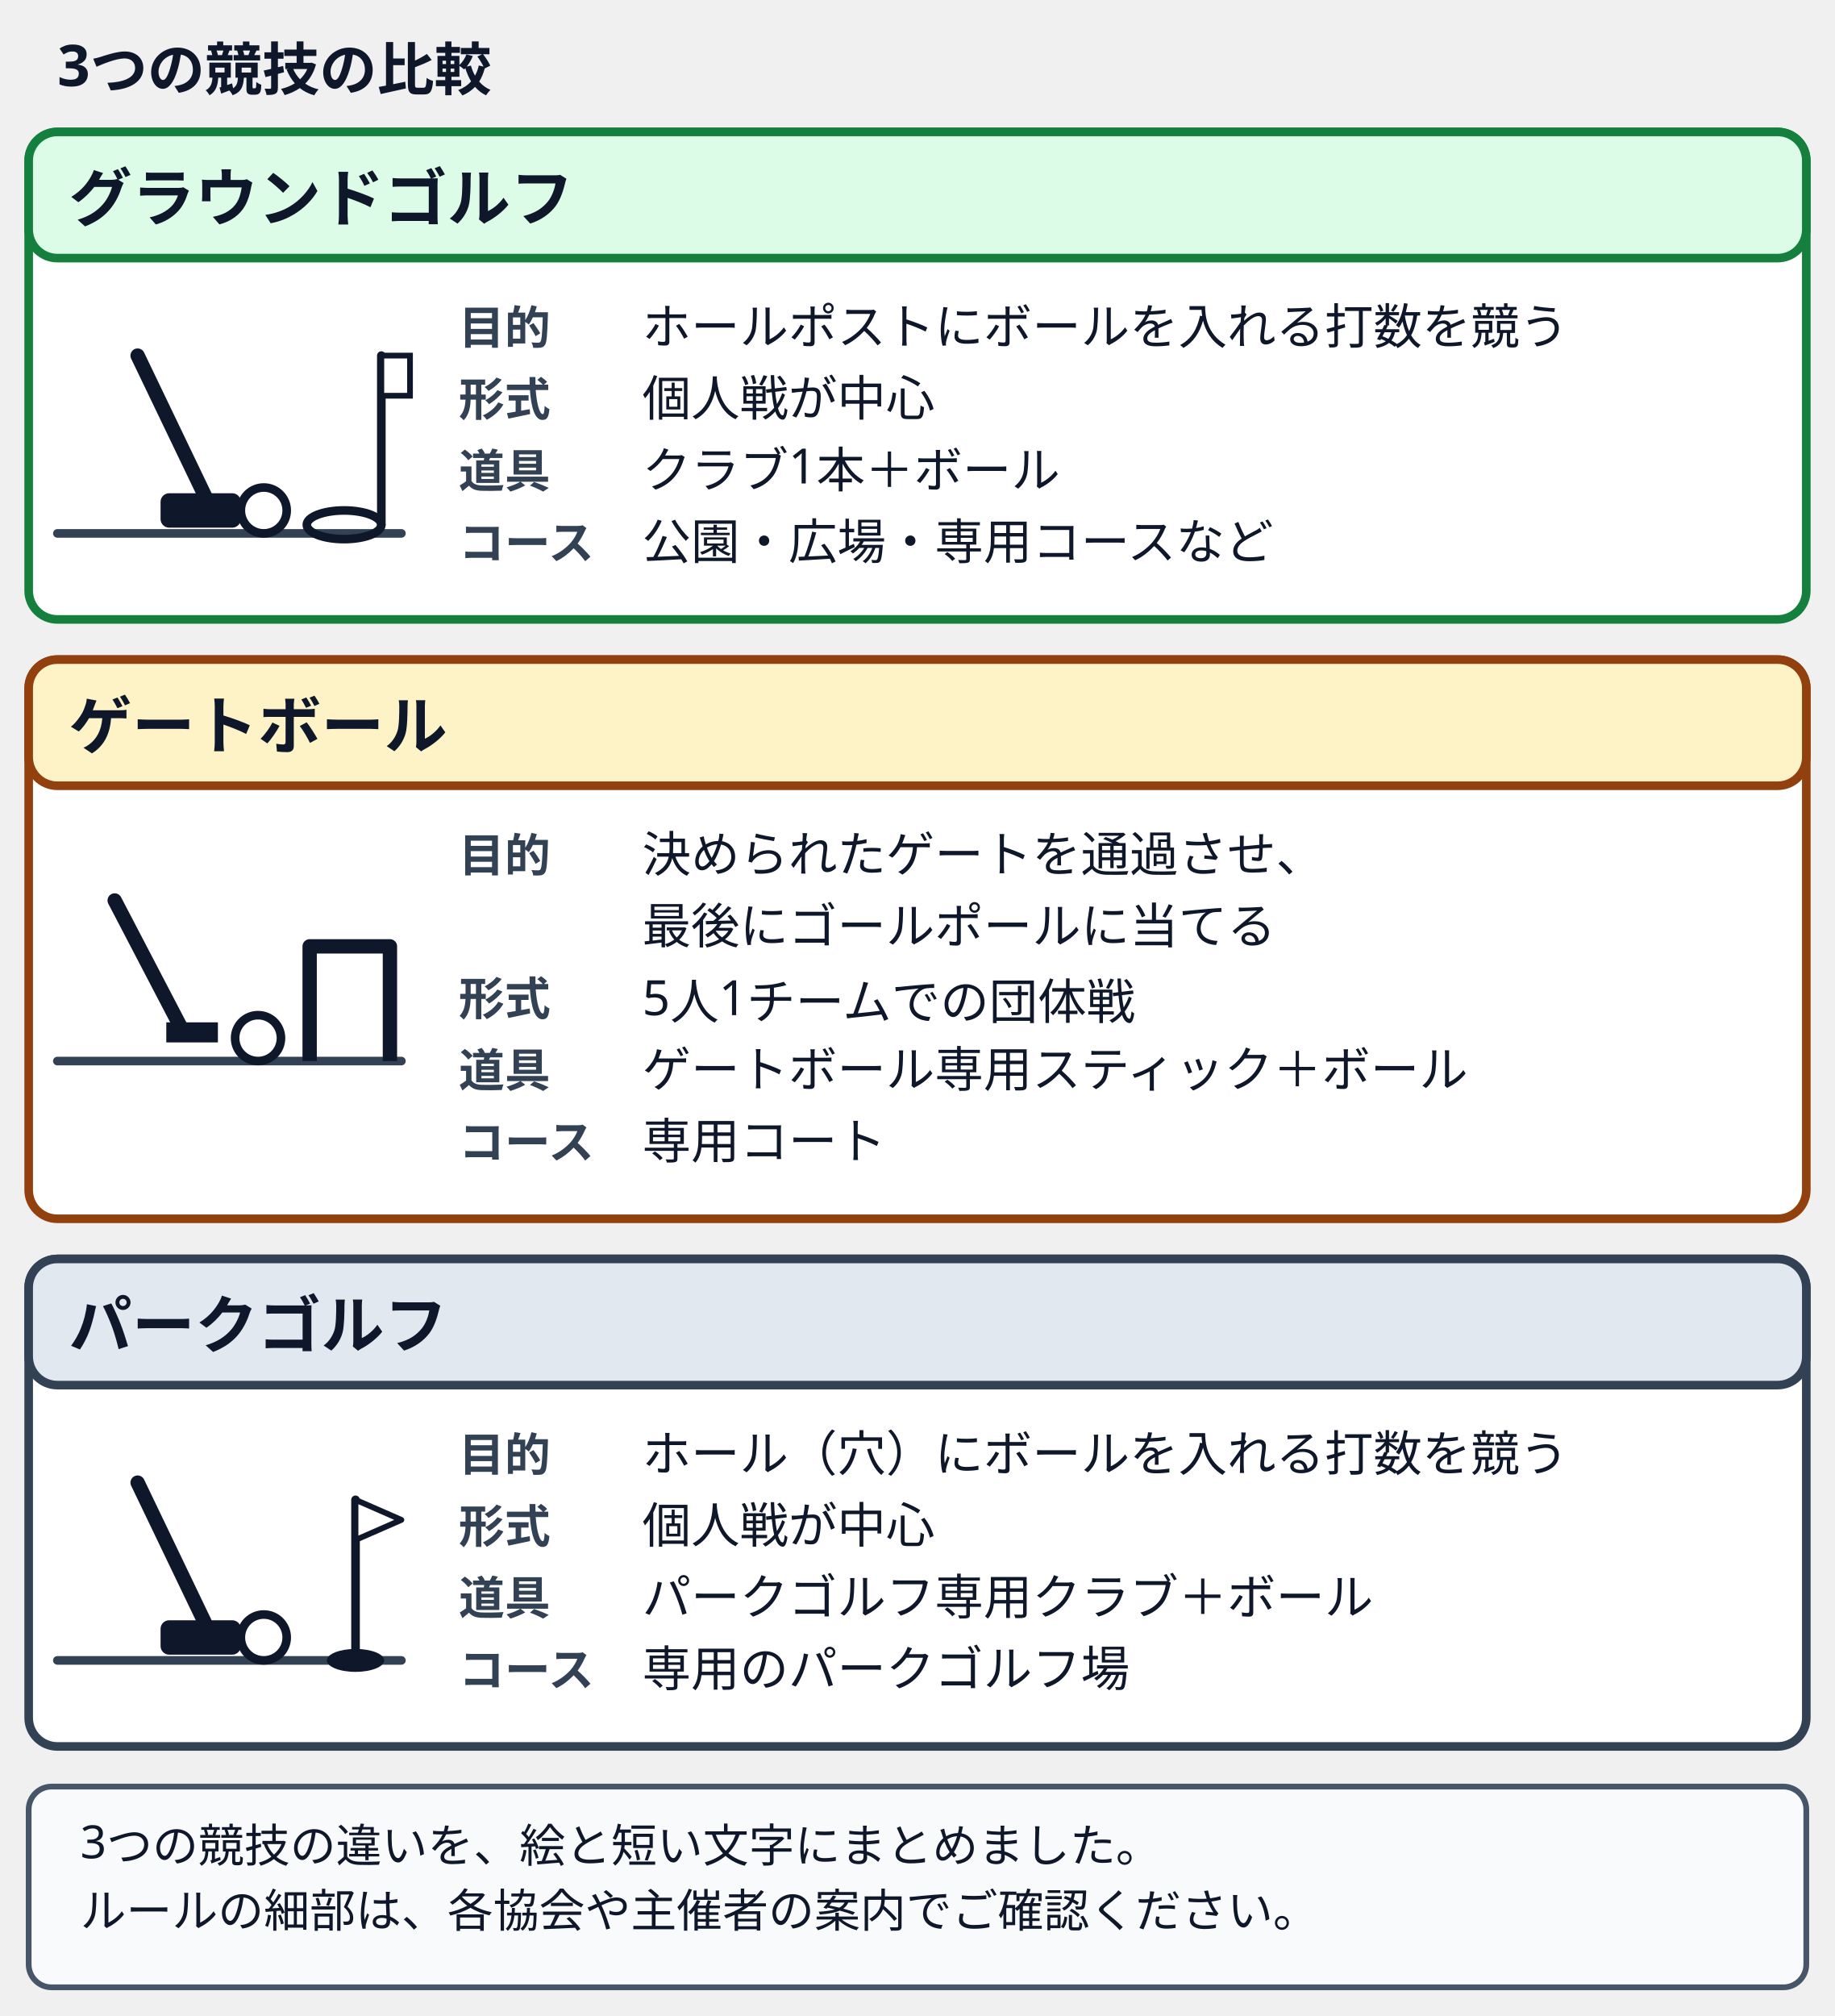
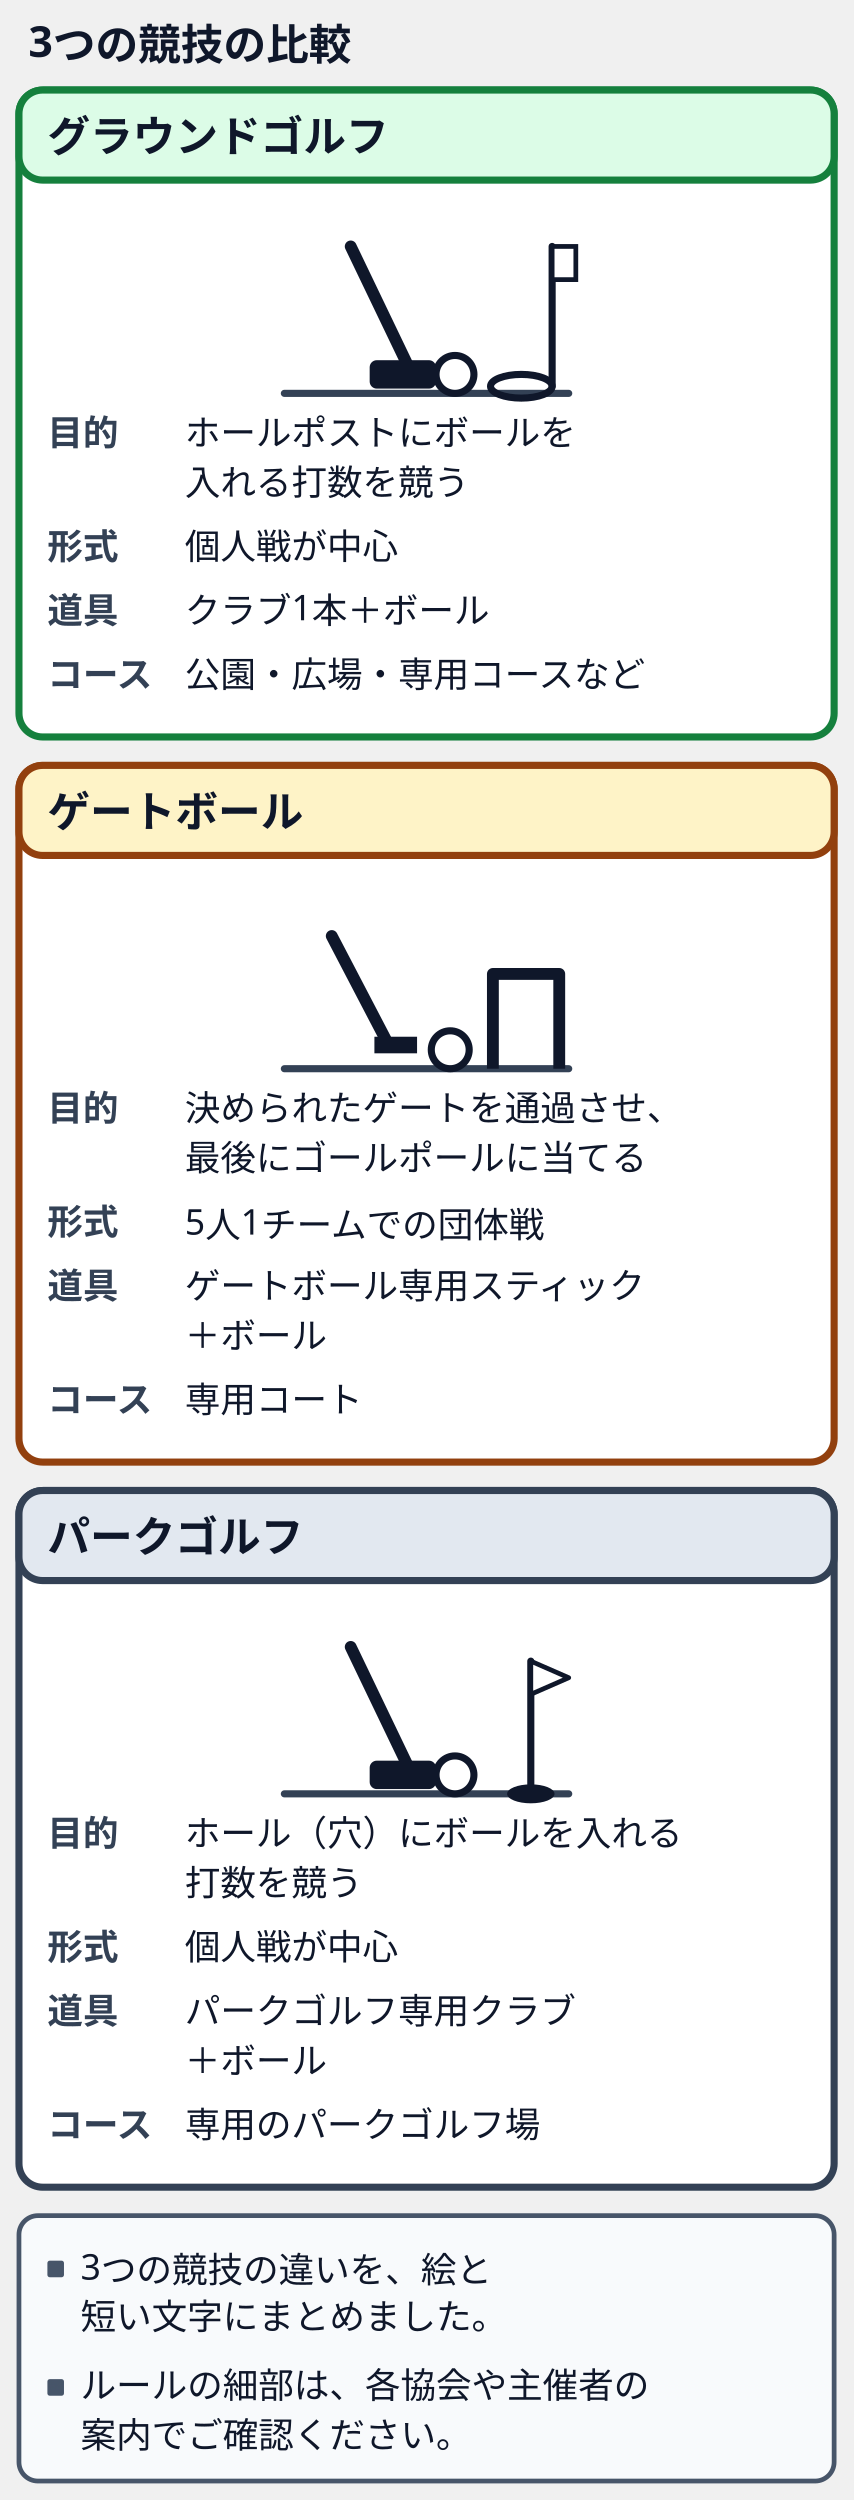
- <svg xmlns="http://www.w3.org/2000/svg" viewBox="0 0 640 703" role="img" aria-labelledby="compare-three-t compare-three-d" font-family="&quot;Hiragino Sans&quot;,&quot;Noto Sans JP&quot;,&quot;Yu Gothic&quot;,system-ui,sans-serif">
+ <svg xmlns="http://www.w3.org/2000/svg" viewBox="0 0 360 1055" role="img" aria-labelledby="compare-three-t compare-three-d" font-family="&quot;Hiragino Sans&quot;,&quot;Noto Sans JP&quot;,&quot;Yu Gothic&quot;,system-ui,sans-serif">
  <defs>
    <marker id="ah" viewBox="0 0 10 10" refX="8" refY="5" markerWidth="6" markerHeight="6" orient="auto-start-reverse">
      <path d="M0,0 L10,5 L0,10 z" fill="#334155" />
    </marker>
    <marker id="ah2" viewBox="0 0 10 10" refX="8" refY="5" markerWidth="14" markerHeight="14" markerUnits="userSpaceOnUse" orient="auto">
      <path d="M0,0 L10,5 L0,10 z" fill="#334155" />
    </marker>
  </defs>
-   <text x="20" y="30" font-size="20" font-weight="700" fill="#0f172a" text-anchor="start">3つの競技の比較</text>
-   <rect x="10" y="46" width="620" height="170" rx="10" fill="#ffffff" stroke="#15803d" stroke-width="3" />
-   <rect x="10" y="46" width="620" height="44" rx="10" fill="#dcfce7" stroke="#15803d" stroke-width="3" />
-   <text x="24" y="77" font-size="22" font-weight="700" fill="#0f172a" text-anchor="start">グラウンドゴルフ</text>
-   <line x1="20" y1="186" x2="140" y2="186" stroke="#334155" stroke-width="3" stroke-linecap="round" />
-   <line x1="48" y1="124" x2="72" y2="174" stroke="#0f172a" stroke-width="5" stroke-linecap="round" />
-   <rect x="56" y="172" width="28" height="12" rx="3" fill="#0f172a" />
-   <circle cx="92" cy="178" r="8" fill="#ffffff" stroke="#0f172a" stroke-width="3" />
-   <ellipse cx="120" cy="183" rx="13" ry="5" fill="none" stroke="#0f172a" stroke-width="3" />
-   <line x1="133" y1="183" x2="133" y2="124" stroke="#0f172a" stroke-width="3" stroke-linecap="round" />
-   <rect x="133" y="124" width="10" height="14" fill="#ffffff" stroke="#0f172a" stroke-width="2" />
-   <text x="160" y="120" font-size="16" font-weight="700" fill="#334155" text-anchor="start">目的</text>
-   <text x="224" y="120" font-size="17" font-weight="400" fill="#0f172a" text-anchor="start">ホールポストにボールを入れる打数を競う</text>
-   <text x="160" y="145" font-size="16" font-weight="700" fill="#334155" text-anchor="start">形式</text>
-   <text x="224" y="145" font-size="17" font-weight="400" fill="#0f172a" text-anchor="start">個人戦が中心</text>
-   <text x="160" y="170" font-size="16" font-weight="700" fill="#334155" text-anchor="start">道具</text>
-   <text x="224" y="170" font-size="17" font-weight="400" fill="#0f172a" text-anchor="start">クラブ1本＋ボール</text>
-   <text x="160" y="195" font-size="16" font-weight="700" fill="#334155" text-anchor="start">コース</text>
-   <text x="224" y="195" font-size="17" font-weight="400" fill="#0f172a" text-anchor="start">公園・広場・専用コースなど</text>
-   <rect x="10" y="230" width="620" height="195" rx="10" fill="#ffffff" stroke="#92400e" stroke-width="3" />
-   <rect x="10" y="230" width="620" height="44" rx="10" fill="#fef3c7" stroke="#92400e" stroke-width="3" />
-   <text x="24" y="261" font-size="22" font-weight="700" fill="#0f172a" text-anchor="start">ゲートボール</text>
-   <line x1="20" y1="370" x2="140" y2="370" stroke="#334155" stroke-width="3" stroke-linecap="round" />
-   <line x1="40" y1="314" x2="64" y2="360" stroke="#0f172a" stroke-width="5" stroke-linecap="round" />
-   <line x1="58" y1="360" x2="76" y2="360" stroke="#0f172a" stroke-width="7" stroke-linecap="butt" />
-   <circle cx="90" cy="362" r="8" fill="#ffffff" stroke="#0f172a" stroke-width="3" />
-   <path d="M108 370 V330 H136 V370" fill="none" stroke="#0f172a" stroke-width="5" stroke-linejoin="round" />
-   <text x="160" y="304" font-size="16" font-weight="700" fill="#334155" text-anchor="start">目的</text>
-   <text x="224" y="304" font-size="17" font-weight="400" fill="#0f172a" text-anchor="start">決められたゲートを通過させ、</text>
-   <text x="224" y="329" font-size="17" font-weight="400" fill="#0f172a" text-anchor="start">最後にゴールポールに当てる</text>
-   <text x="160" y="354" font-size="16" font-weight="700" fill="#334155" text-anchor="start">形式</text>
-   <text x="224" y="354" font-size="17" font-weight="400" fill="#0f172a" text-anchor="start">5人1チームでの団体戦</text>
-   <text x="160" y="379" font-size="16" font-weight="700" fill="#334155" text-anchor="start">道具</text>
-   <text x="224" y="379" font-size="17" font-weight="400" fill="#0f172a" text-anchor="start">ゲートボール専用スティック＋ボール</text>
-   <text x="160" y="404" font-size="16" font-weight="700" fill="#334155" text-anchor="start">コース</text>
-   <text x="224" y="404" font-size="17" font-weight="400" fill="#0f172a" text-anchor="start">専用コート</text>
-   <rect x="10" y="439" width="620" height="170" rx="10" fill="#ffffff" stroke="#334155" stroke-width="3" />
-   <rect x="10" y="439" width="620" height="44" rx="10" fill="#e2e8f0" stroke="#334155" stroke-width="3" />
-   <text x="24" y="470" font-size="22" font-weight="700" fill="#0f172a" text-anchor="start">パークゴルフ</text>
-   <line x1="20" y1="579" x2="140" y2="579" stroke="#334155" stroke-width="3" stroke-linecap="round" />
-   <line x1="48" y1="517" x2="72" y2="567" stroke="#0f172a" stroke-width="5" stroke-linecap="round" />
-   <rect x="56" y="565" width="28" height="12" rx="3" fill="#0f172a" />
-   <circle cx="92" cy="571" r="8" fill="#ffffff" stroke="#0f172a" stroke-width="3" />
-   <ellipse cx="124" cy="579" rx="10" ry="4" fill="#0f172a" />
-   <line x1="124" y1="579" x2="124" y2="523" stroke="#0f172a" stroke-width="3" stroke-linecap="round" />
-   <path d="M124 523 l16 7 l-16 7 z" fill="#ffffff" stroke="#0f172a" stroke-width="2" stroke-linejoin="round" />
-   <text x="160" y="513" font-size="16" font-weight="700" fill="#334155" text-anchor="start">目的</text>
-   <text x="224" y="513" font-size="17" font-weight="400" fill="#0f172a" text-anchor="start">ホール（穴）にボールを入れる打数を競う</text>
-   <text x="160" y="538" font-size="16" font-weight="700" fill="#334155" text-anchor="start">形式</text>
-   <text x="224" y="538" font-size="17" font-weight="400" fill="#0f172a" text-anchor="start">個人戦が中心</text>
-   <text x="160" y="563" font-size="16" font-weight="700" fill="#334155" text-anchor="start">道具</text>
-   <text x="224" y="563" font-size="17" font-weight="400" fill="#0f172a" text-anchor="start">パークゴルフ専用クラブ＋ボール</text>
-   <text x="160" y="588" font-size="16" font-weight="700" fill="#334155" text-anchor="start">コース</text>
-   <text x="224" y="588" font-size="17" font-weight="400" fill="#0f172a" text-anchor="start">専用のパークゴルフ場</text>
-   <rect x="10" y="623" width="620" height="70" rx="8" fill="#f8fafc" stroke="#475569" stroke-width="2" />
-   <text x="28" y="648" font-size="16" font-weight="400" fill="#0f172a" text-anchor="start">3つの競技の違いを、絵と短い文字にまとめました。</text>
-   <text x="28" y="672" font-size="16" font-weight="400" fill="#0f172a" text-anchor="start">ルールの細部は、各協会や主催者の案内でご確認ください。</text>
+   <text x="12" y="24" font-size="18" font-weight="700" fill="#0f172a" text-anchor="start">3つの競技の比較</text>
+   <rect x="8" y="38" width="344" height="273" rx="10" fill="#ffffff" stroke="#15803d" stroke-width="3" />
+   <rect x="8" y="38" width="344" height="38" rx="10" fill="#dcfce7" stroke="#15803d" stroke-width="3" />
+   <text x="20" y="64" font-size="18" font-weight="700" fill="#0f172a" text-anchor="start">グラウンドゴルフ</text>
+   <line x1="120" y1="166" x2="240" y2="166" stroke="#334155" stroke-width="3" stroke-linecap="round" />
+   <line x1="148" y1="104" x2="172" y2="154" stroke="#0f172a" stroke-width="5" stroke-linecap="round" />
+   <rect x="156" y="152" width="28" height="12" rx="3" fill="#0f172a" />
+   <circle cx="192" cy="158" r="8" fill="#ffffff" stroke="#0f172a" stroke-width="3" />
+   <ellipse cx="220" cy="163" rx="13" ry="5" fill="none" stroke="#0f172a" stroke-width="3" />
+   <line x1="233" y1="163" x2="233" y2="104" stroke="#0f172a" stroke-width="3" stroke-linecap="round" />
+   <rect x="233" y="104" width="10" height="14" fill="#ffffff" stroke="#0f172a" stroke-width="2" />
+   <text x="20" y="188" font-size="15" font-weight="700" fill="#334155" text-anchor="start">目的</text>
+   <text x="78" y="188" font-size="15" font-weight="400" fill="#0f172a" text-anchor="start">ホールポストにボールを</text>
+   <text x="78" y="209" font-size="15" font-weight="400" fill="#0f172a" text-anchor="start">入れる打数を競う</text>
+   <text x="20" y="236" font-size="15" font-weight="700" fill="#334155" text-anchor="start">形式</text>
+   <text x="78" y="236" font-size="15" font-weight="400" fill="#0f172a" text-anchor="start">個人戦が中心</text>
+   <text x="20" y="263" font-size="15" font-weight="700" fill="#334155" text-anchor="start">道具</text>
+   <text x="78" y="263" font-size="15" font-weight="400" fill="#0f172a" text-anchor="start">クラブ1本＋ボール</text>
+   <text x="20" y="290" font-size="15" font-weight="700" fill="#334155" text-anchor="start">コース</text>
+   <text x="78" y="290" font-size="15" font-weight="400" fill="#0f172a" text-anchor="start">公園・広場・専用コースなど</text>
+   <rect x="8" y="323" width="344" height="294" rx="10" fill="#ffffff" stroke="#92400e" stroke-width="3" />
+   <rect x="8" y="323" width="344" height="38" rx="10" fill="#fef3c7" stroke="#92400e" stroke-width="3" />
+   <text x="20" y="349" font-size="18" font-weight="700" fill="#0f172a" text-anchor="start">ゲートボール</text>
+   <line x1="120" y1="451" x2="240" y2="451" stroke="#334155" stroke-width="3" stroke-linecap="round" />
+   <line x1="140" y1="395" x2="164" y2="441" stroke="#0f172a" stroke-width="5" stroke-linecap="round" />
+   <line x1="158" y1="441" x2="176" y2="441" stroke="#0f172a" stroke-width="7" stroke-linecap="butt" />
+   <circle cx="190" cy="443" r="8" fill="#ffffff" stroke="#0f172a" stroke-width="3" />
+   <path d="M208 451 V411 H236 V451" fill="none" stroke="#0f172a" stroke-width="5" stroke-linejoin="round" />
+   <text x="20" y="473" font-size="15" font-weight="700" fill="#334155" text-anchor="start">目的</text>
+   <text x="78" y="473" font-size="15" font-weight="400" fill="#0f172a" text-anchor="start">決められたゲートを通過させ、</text>
+   <text x="78" y="494" font-size="15" font-weight="400" fill="#0f172a" text-anchor="start">最後にゴールポールに当てる</text>
+   <text x="20" y="521" font-size="15" font-weight="700" fill="#334155" text-anchor="start">形式</text>
+   <text x="78" y="521" font-size="15" font-weight="400" fill="#0f172a" text-anchor="start">5人1チームでの団体戦</text>
+   <text x="20" y="548" font-size="15" font-weight="700" fill="#334155" text-anchor="start">道具</text>
+   <text x="78" y="548" font-size="15" font-weight="400" fill="#0f172a" text-anchor="start">ゲートボール専用スティック</text>
+   <text x="78" y="569" font-size="15" font-weight="400" fill="#0f172a" text-anchor="start">＋ボール</text>
+   <text x="20" y="596" font-size="15" font-weight="700" fill="#334155" text-anchor="start">コース</text>
+   <text x="78" y="596" font-size="15" font-weight="400" fill="#0f172a" text-anchor="start">専用コート</text>
+   <rect x="8" y="629" width="344" height="294" rx="10" fill="#ffffff" stroke="#334155" stroke-width="3" />
+   <rect x="8" y="629" width="344" height="38" rx="10" fill="#e2e8f0" stroke="#334155" stroke-width="3" />
+   <text x="20" y="655" font-size="18" font-weight="700" fill="#0f172a" text-anchor="start">パークゴルフ</text>
+   <line x1="120" y1="757" x2="240" y2="757" stroke="#334155" stroke-width="3" stroke-linecap="round" />
+   <line x1="148" y1="695" x2="172" y2="745" stroke="#0f172a" stroke-width="5" stroke-linecap="round" />
+   <rect x="156" y="743" width="28" height="12" rx="3" fill="#0f172a" />
+   <circle cx="192" cy="749" r="8" fill="#ffffff" stroke="#0f172a" stroke-width="3" />
+   <ellipse cx="224" cy="757" rx="10" ry="4" fill="#0f172a" />
+   <line x1="224" y1="757" x2="224" y2="701" stroke="#0f172a" stroke-width="3" stroke-linecap="round" />
+   <path d="M224 701 l16 7 l-16 7 z" fill="#ffffff" stroke="#0f172a" stroke-width="2" stroke-linejoin="round" />
+   <text x="20" y="779" font-size="15" font-weight="700" fill="#334155" text-anchor="start">目的</text>
+   <text x="78" y="779" font-size="15" font-weight="400" fill="#0f172a" text-anchor="start">ホール（穴）にボールを入れる</text>
+   <text x="78" y="800" font-size="15" font-weight="400" fill="#0f172a" text-anchor="start">打数を競う</text>
+   <text x="20" y="827" font-size="15" font-weight="700" fill="#334155" text-anchor="start">形式</text>
+   <text x="78" y="827" font-size="15" font-weight="400" fill="#0f172a" text-anchor="start">個人戦が中心</text>
+   <text x="20" y="854" font-size="15" font-weight="700" fill="#334155" text-anchor="start">道具</text>
+   <text x="78" y="854" font-size="15" font-weight="400" fill="#0f172a" text-anchor="start">パークゴルフ専用クラブ</text>
+   <text x="78" y="875" font-size="15" font-weight="400" fill="#0f172a" text-anchor="start">＋ボール</text>
+   <text x="20" y="902" font-size="15" font-weight="700" fill="#334155" text-anchor="start">コース</text>
+   <text x="78" y="902" font-size="15" font-weight="400" fill="#0f172a" text-anchor="start">専用のパークゴルフ場</text>
+   <rect x="8" y="935" width="344" height="112" rx="8" fill="#f8fafc" stroke="#475569" stroke-width="2" />
+   <rect x="20" y="954" width="7" height="7" rx="1" fill="#475569" stroke="none" stroke-width="0" />
+   <text x="34" y="962" font-size="15" font-weight="400" fill="#0f172a" text-anchor="start">3つの競技の違いを、絵と</text>
+   <text x="34" y="983" font-size="15" font-weight="400" fill="#0f172a" text-anchor="start">短い文字にまとめました。</text>
+   <rect x="20" y="1004" width="7" height="7" rx="1" fill="#475569" stroke="none" stroke-width="0" />
+   <text x="34" y="1012" font-size="15" font-weight="400" fill="#0f172a" text-anchor="start">ルールの細部は、各協会や主催者の</text>
+   <text x="34" y="1033" font-size="15" font-weight="400" fill="#0f172a" text-anchor="start">案内でご確認ください。</text>
</svg>
